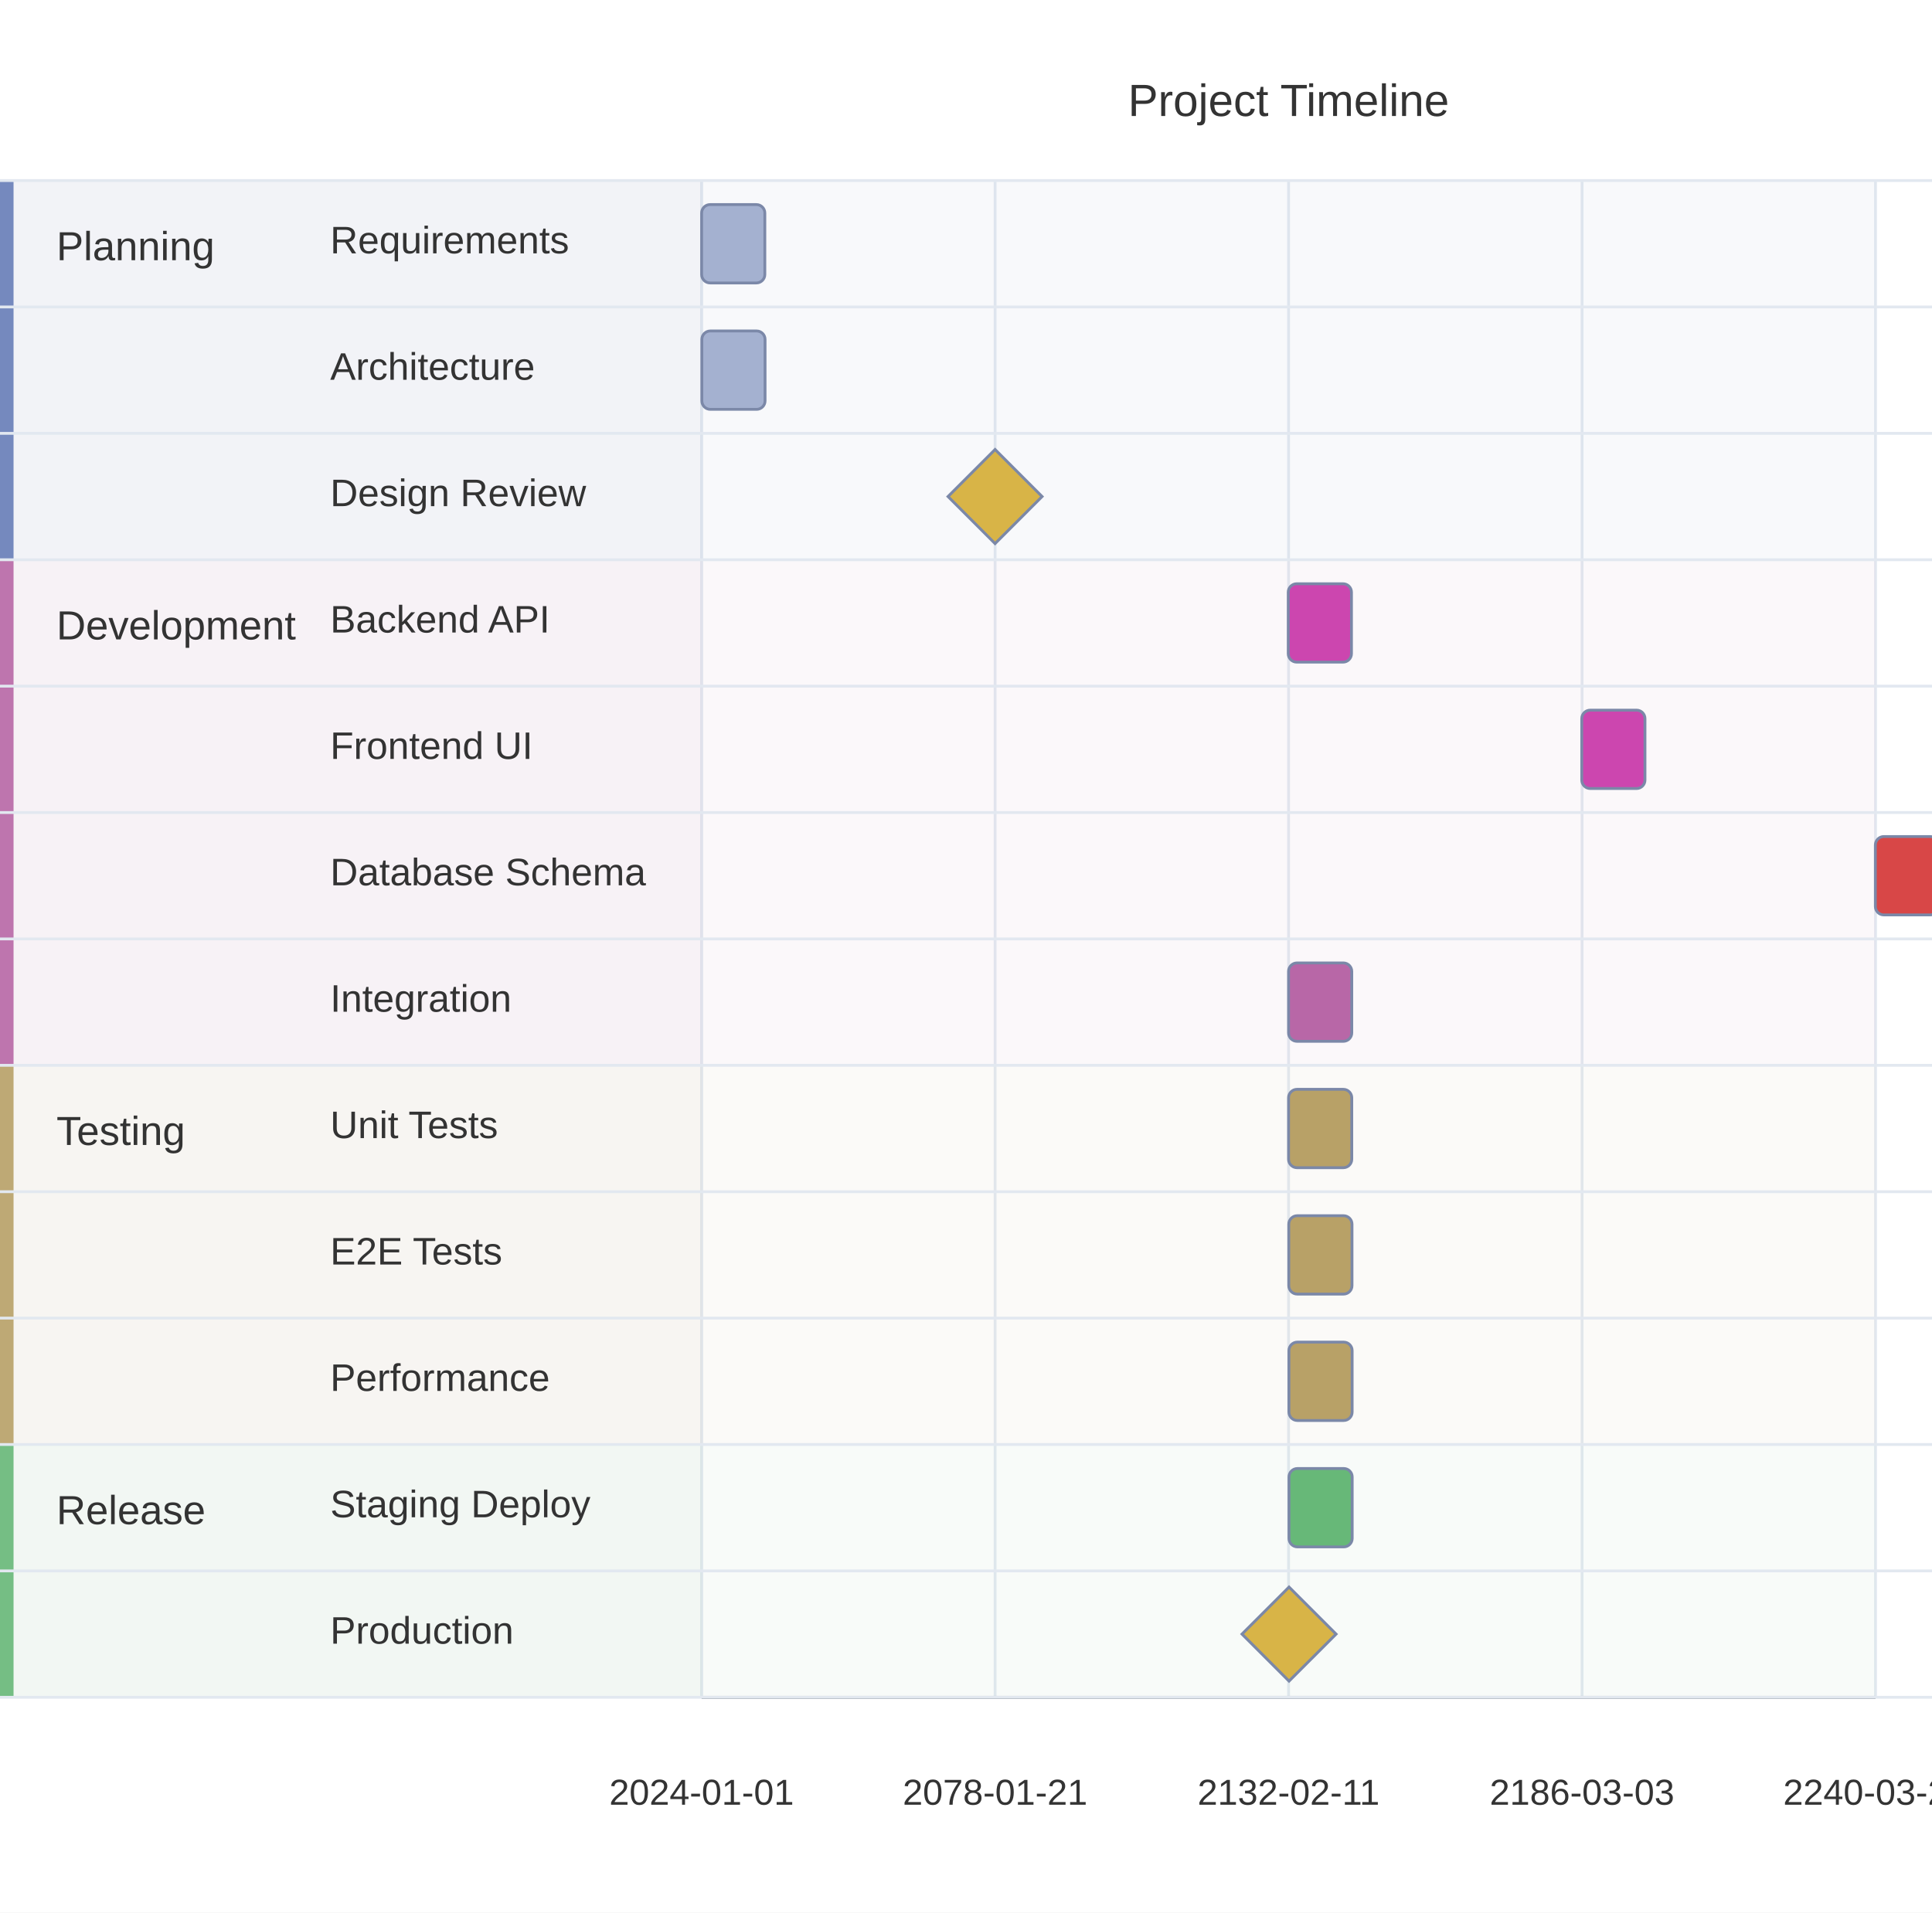
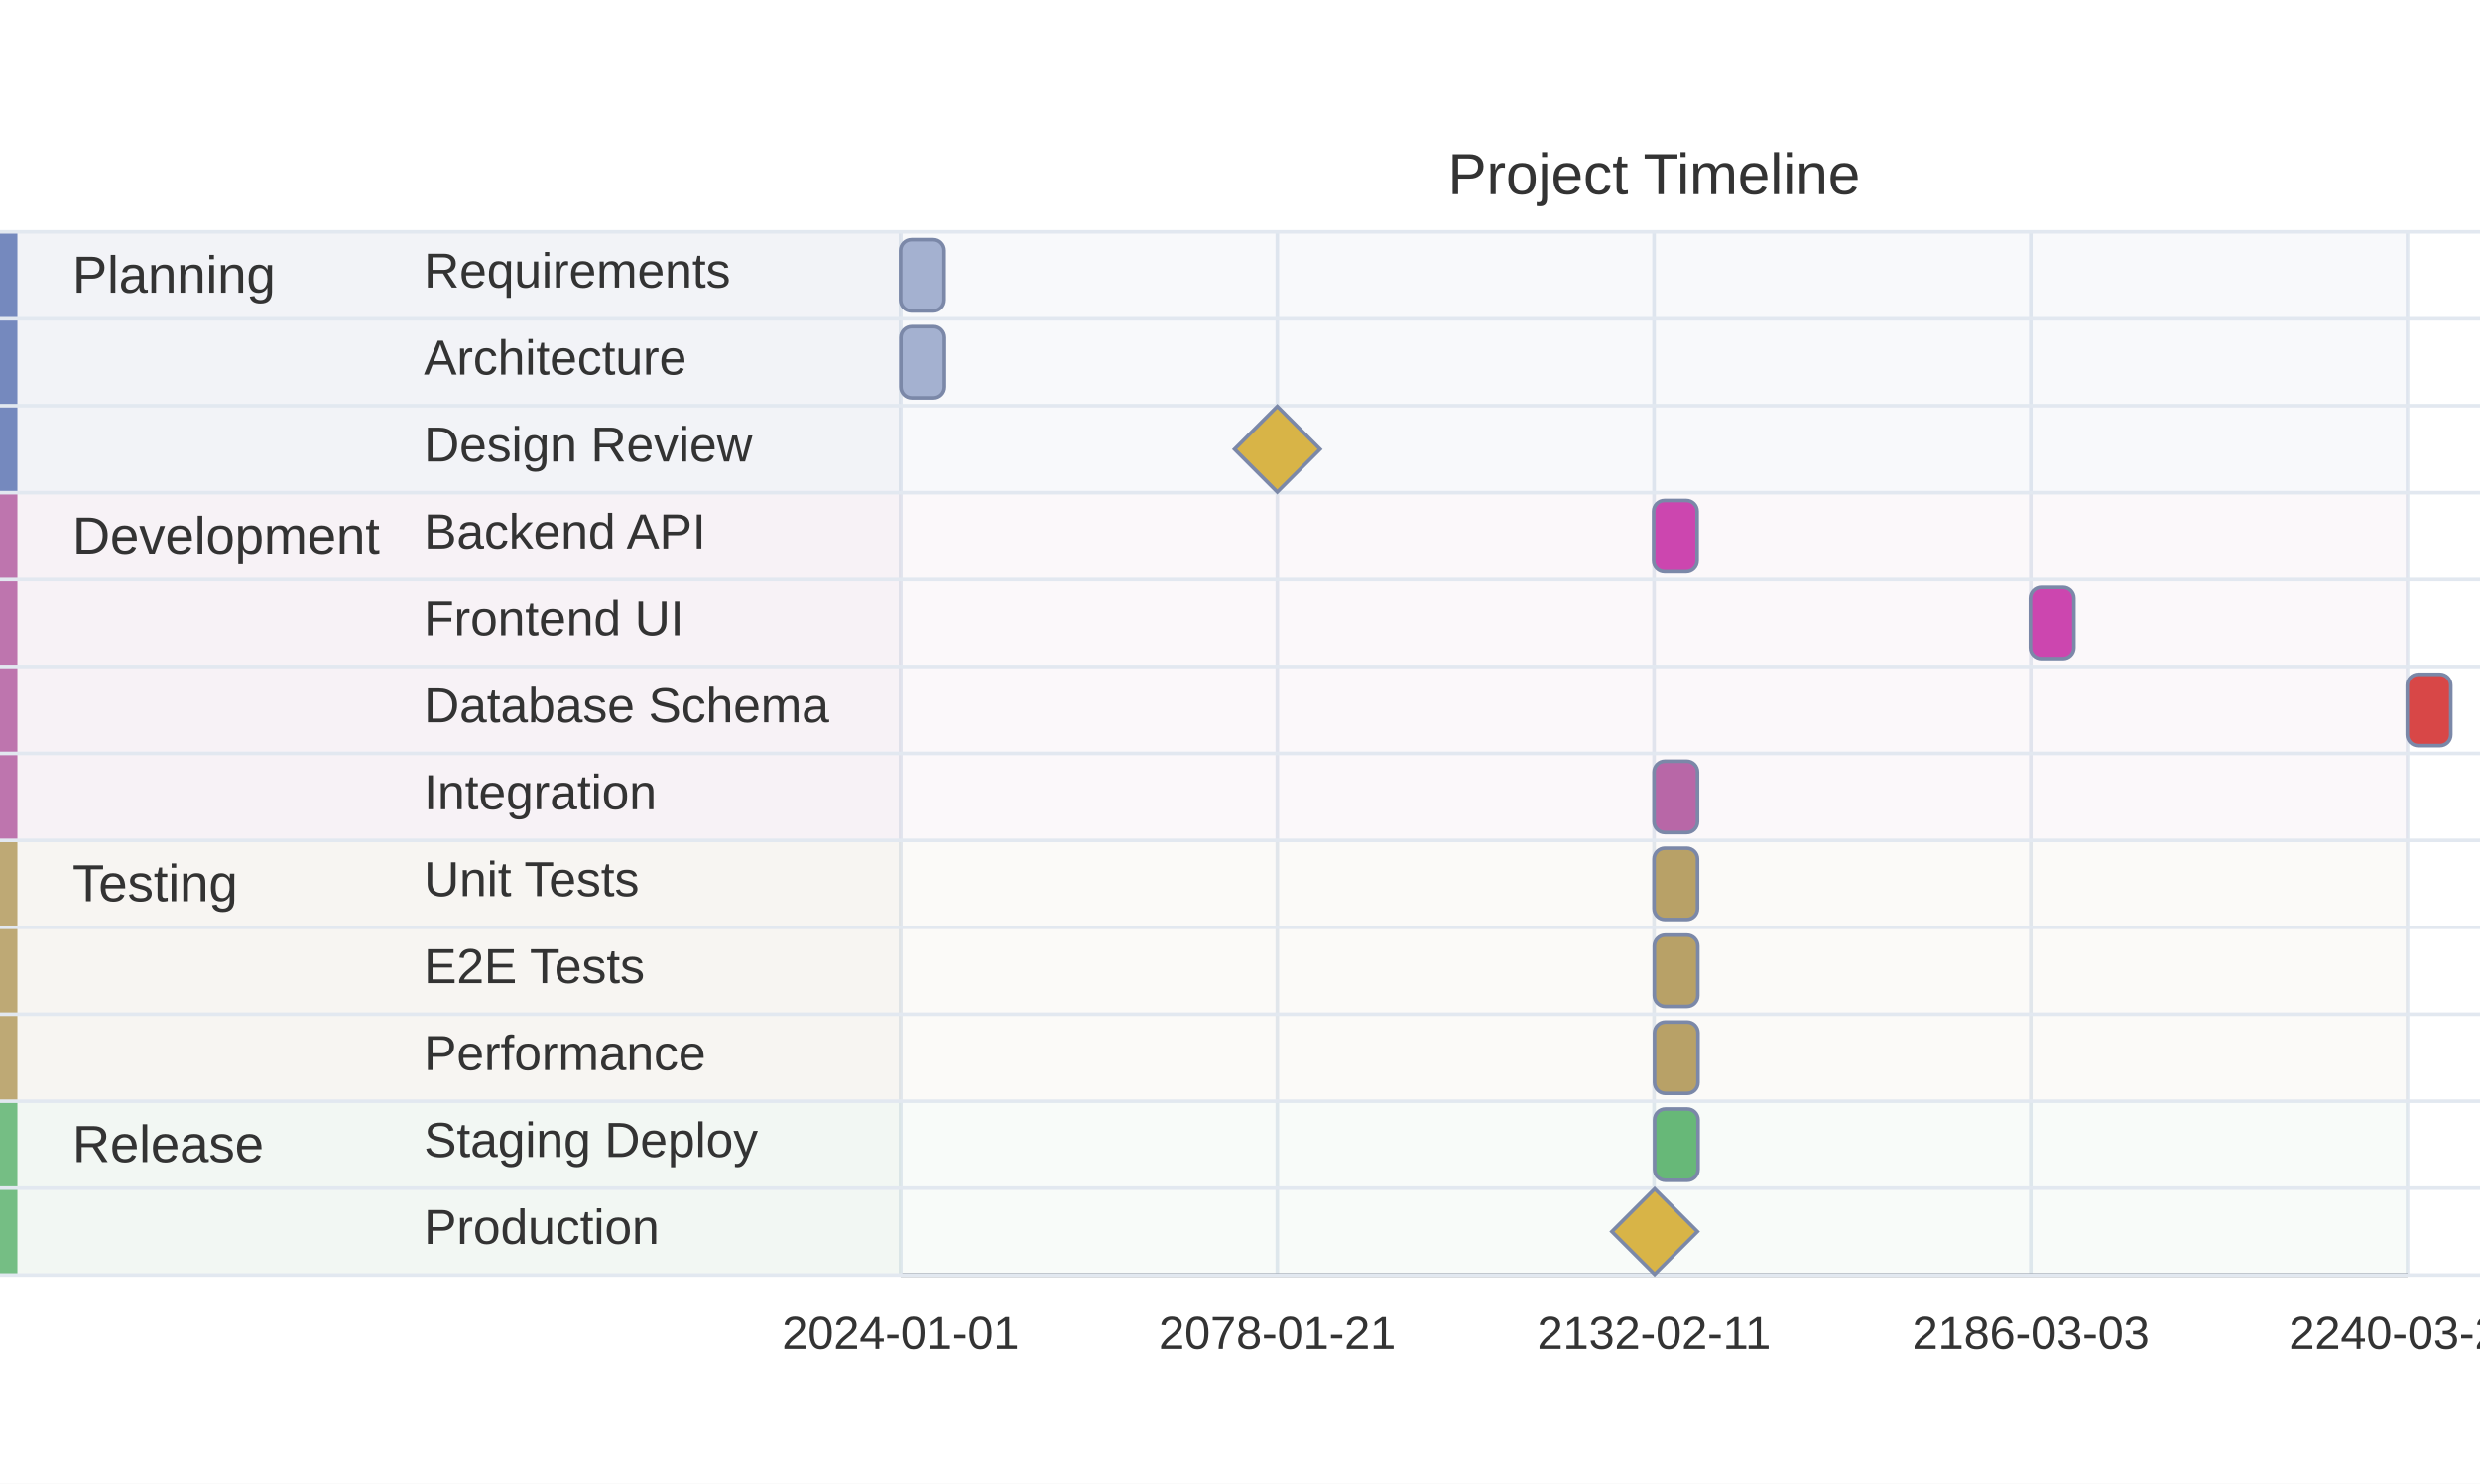
- <svg xmlns="http://www.w3.org/2000/svg" width="684.632" height="677.92" viewBox="0 0 684.632 677.92">
-   <rect x="0" y="0" width="684.632" height="677.92" fill="#FFFFFF" />
+ <svg xmlns="http://www.w3.org/2000/svg" width="684.632" height="409.6" viewBox="0 0 684.632 409.6">
+   <rect x="0" y="0" width="684.632" height="409.6" fill="#FFFFFF" />
  <defs>
    <marker id="arrow-0" viewBox="0 0 10 10" refX="5" refY="5" markerUnits="userSpaceOnUse" markerWidth="8" markerHeight="8" orient="auto">
      <path d="M 0 0 L 10 5 L 0 10 z" fill="#2F3B4D" stroke="#2F3B4D" stroke-width="1" stroke-dasharray="1,0" />
    </marker>
    <marker id="arrow-start-0" viewBox="0 0 10 10" refX="4.5" refY="5" markerUnits="userSpaceOnUse" markerWidth="8" markerHeight="8" orient="auto">
      <path d="M 0 5 L 10 10 L 10 0 z" fill="#2F3B4D" stroke="#2F3B4D" stroke-width="1" stroke-dasharray="1,0" />
    </marker>
  </defs>
-   <text x="456.63" y="41.12" text-anchor="middle" font-family="'trebuchet ms', verdana, arial, sans-serif" font-size="16" fill="#333333">
+   <text x="456.63" y="53.60" text-anchor="middle" font-family="'trebuchet ms', verdana, arial, sans-serif" font-size="16" fill="#333333">
    <tspan x="456.63" dy="0.00">Project Timeline</tspan>
  </text>
-   <line x1="248.63" y1="64.00" x2="248.63" y2="601.60" stroke="#E2E8F0" stroke-width="1" />
-   <text x="248.63" y="639.68" text-anchor="middle" font-family="'trebuchet ms', verdana, arial, sans-serif" font-size="12.8" fill="#333">2024-01-01</text>
-   <line x1="352.63" y1="64.00" x2="352.63" y2="601.60" stroke="#E2E8F0" stroke-width="1" />
-   <text x="352.63" y="639.68" text-anchor="middle" font-family="'trebuchet ms', verdana, arial, sans-serif" font-size="12.8" fill="#333">2078-01-21</text>
-   <line x1="456.63" y1="64.00" x2="456.63" y2="601.60" stroke="#E2E8F0" stroke-width="1" />
-   <text x="456.63" y="639.68" text-anchor="middle" font-family="'trebuchet ms', verdana, arial, sans-serif" font-size="12.8" fill="#333">2132-02-11</text>
-   <line x1="560.63" y1="64.00" x2="560.63" y2="601.60" stroke="#E2E8F0" stroke-width="1" />
-   <text x="560.63" y="639.68" text-anchor="middle" font-family="'trebuchet ms', verdana, arial, sans-serif" font-size="12.8" fill="#333">2186-03-03</text>
-   <line x1="664.63" y1="64.00" x2="664.63" y2="601.60" stroke="#E2E8F0" stroke-width="1" />
-   <text x="664.63" y="639.68" text-anchor="middle" font-family="'trebuchet ms', verdana, arial, sans-serif" font-size="12.8" fill="#333">2240-03-23</text>
-   <line x1="248.63" y1="601.60" x2="664.63" y2="601.60" stroke="#2F3B4D" stroke-width="1" />
-   <line x1="248.63" y1="64.00" x2="248.63" y2="601.60" stroke="#E2E8F0" stroke-width="1" />
-   <rect x="0.00" y="64.00" width="248.63" height="134.40" fill="hsl(222.667, 24.899%, 81.271%)" fill-opacity="0.22" stroke="none" />
-   <rect x="248.63" y="64.00" width="416.00" height="134.40" fill="hsl(222.667, 24.899%, 81.271%)" fill-opacity="0.12" stroke="none" />
-   <rect x="0.00" y="64.00" width="4.80" height="134.40" fill="hsl(222.667, 36.329%, 56.235%)" fill-opacity="0.9" stroke="none" />
-   <text x="20.00" y="92.24" text-anchor="start" font-family="'trebuchet ms', verdana, arial, sans-serif" font-size="14.4" fill="#333333">
+   <line x1="248.63" y1="64.00" x2="248.63" y2="352.00" stroke="#E2E8F0" stroke-width="1" />
+   <text x="248.63" y="372.40" text-anchor="middle" font-family="'trebuchet ms', verdana, arial, sans-serif" font-size="12.8" fill="#333">2024-01-01</text>
+   <line x1="352.63" y1="64.00" x2="352.63" y2="352.00" stroke="#E2E8F0" stroke-width="1" />
+   <text x="352.63" y="372.40" text-anchor="middle" font-family="'trebuchet ms', verdana, arial, sans-serif" font-size="12.8" fill="#333">2078-01-21</text>
+   <line x1="456.63" y1="64.00" x2="456.63" y2="352.00" stroke="#E2E8F0" stroke-width="1" />
+   <text x="456.63" y="372.40" text-anchor="middle" font-family="'trebuchet ms', verdana, arial, sans-serif" font-size="12.8" fill="#333">2132-02-11</text>
+   <line x1="560.63" y1="64.00" x2="560.63" y2="352.00" stroke="#E2E8F0" stroke-width="1" />
+   <text x="560.63" y="372.40" text-anchor="middle" font-family="'trebuchet ms', verdana, arial, sans-serif" font-size="12.8" fill="#333">2186-03-03</text>
+   <line x1="664.63" y1="64.00" x2="664.63" y2="352.00" stroke="#E2E8F0" stroke-width="1" />
+   <text x="664.63" y="372.40" text-anchor="middle" font-family="'trebuchet ms', verdana, arial, sans-serif" font-size="12.8" fill="#333">2240-03-23</text>
+   <line x1="248.63" y1="352.00" x2="664.63" y2="352.00" stroke="#2F3B4D" stroke-width="1" />
+   <line x1="248.63" y1="64.00" x2="248.63" y2="352.00" stroke="#E2E8F0" stroke-width="1" />
+   <rect x="0.00" y="64.00" width="248.63" height="72.00" fill="hsl(222.667, 24.899%, 81.271%)" fill-opacity="0.22" stroke="none" />
+   <rect x="248.63" y="64.00" width="416.00" height="72.00" fill="hsl(222.667, 24.899%, 81.271%)" fill-opacity="0.12" stroke="none" />
+   <rect x="0.00" y="64.00" width="4.80" height="72.00" fill="hsl(222.667, 36.329%, 56.235%)" fill-opacity="0.9" stroke="none" />
+   <text x="20.00" y="80.80" text-anchor="start" font-family="'trebuchet ms', verdana, arial, sans-serif" font-size="14.4" fill="#333333">
    <tspan x="20.00" dy="0.00">Planning</tspan>
  </text>
-   <rect x="0.00" y="198.40" width="248.63" height="179.20" fill="hsl(312.667, 24.899%, 81.271%)" fill-opacity="0.22" stroke="none" />
-   <rect x="248.63" y="198.40" width="416.00" height="179.20" fill="hsl(312.667, 24.899%, 81.271%)" fill-opacity="0.12" stroke="none" />
-   <rect x="0.00" y="198.40" width="4.80" height="179.20" fill="hsl(312.667, 36.329%, 56.235%)" fill-opacity="0.9" stroke="none" />
-   <text x="20.00" y="226.64" text-anchor="start" font-family="'trebuchet ms', verdana, arial, sans-serif" font-size="14.4" fill="#333333">
+   <rect x="0.00" y="136.00" width="248.63" height="96.00" fill="hsl(312.667, 24.899%, 81.271%)" fill-opacity="0.22" stroke="none" />
+   <rect x="248.63" y="136.00" width="416.00" height="96.00" fill="hsl(312.667, 24.899%, 81.271%)" fill-opacity="0.12" stroke="none" />
+   <rect x="0.00" y="136.00" width="4.80" height="96.00" fill="hsl(312.667, 36.329%, 56.235%)" fill-opacity="0.9" stroke="none" />
+   <text x="20.00" y="152.80" text-anchor="start" font-family="'trebuchet ms', verdana, arial, sans-serif" font-size="14.4" fill="#333333">
    <tspan x="20.00" dy="0.00">Development</tspan>
  </text>
-   <rect x="0.00" y="377.60" width="248.63" height="134.40" fill="hsl(42.667, 24.899%, 81.271%)" fill-opacity="0.22" stroke="none" />
-   <rect x="248.63" y="377.60" width="416.00" height="134.40" fill="hsl(42.667, 24.899%, 81.271%)" fill-opacity="0.12" stroke="none" />
-   <rect x="0.00" y="377.60" width="4.80" height="134.40" fill="hsl(42.667, 36.329%, 56.235%)" fill-opacity="0.9" stroke="none" />
-   <text x="20.00" y="405.84" text-anchor="start" font-family="'trebuchet ms', verdana, arial, sans-serif" font-size="14.4" fill="#333333">
+   <rect x="0.00" y="232.00" width="248.63" height="72.00" fill="hsl(42.667, 24.899%, 81.271%)" fill-opacity="0.22" stroke="none" />
+   <rect x="248.63" y="232.00" width="416.00" height="72.00" fill="hsl(42.667, 24.899%, 81.271%)" fill-opacity="0.12" stroke="none" />
+   <rect x="0.00" y="232.00" width="4.80" height="72.00" fill="hsl(42.667, 36.329%, 56.235%)" fill-opacity="0.9" stroke="none" />
+   <text x="20.00" y="248.80" text-anchor="start" font-family="'trebuchet ms', verdana, arial, sans-serif" font-size="14.4" fill="#333333">
    <tspan x="20.00" dy="0.00">Testing</tspan>
  </text>
-   <rect x="0.00" y="512.00" width="248.63" height="89.60" fill="hsl(132.667, 24.899%, 81.271%)" fill-opacity="0.22" stroke="none" />
-   <rect x="248.63" y="512.00" width="416.00" height="89.60" fill="hsl(132.667, 24.899%, 81.271%)" fill-opacity="0.12" stroke="none" />
-   <rect x="0.00" y="512.00" width="4.80" height="89.60" fill="hsl(132.667, 36.329%, 56.235%)" fill-opacity="0.9" stroke="none" />
-   <text x="20.00" y="540.24" text-anchor="start" font-family="'trebuchet ms', verdana, arial, sans-serif" font-size="14.4" fill="#333333">
+   <rect x="0.00" y="304.00" width="248.63" height="48.00" fill="hsl(132.667, 24.899%, 81.271%)" fill-opacity="0.22" stroke="none" />
+   <rect x="248.63" y="304.00" width="416.00" height="48.00" fill="hsl(132.667, 24.899%, 81.271%)" fill-opacity="0.12" stroke="none" />
+   <rect x="0.00" y="304.00" width="4.80" height="48.00" fill="hsl(132.667, 36.329%, 56.235%)" fill-opacity="0.9" stroke="none" />
+   <text x="20.00" y="320.80" text-anchor="start" font-family="'trebuchet ms', verdana, arial, sans-serif" font-size="14.4" fill="#333333">
    <tspan x="20.00" dy="0.00">Release</tspan>
  </text>
  <line x1="0.00" y1="64.00" x2="684.63" y2="64.00" stroke="#E2E8F0" stroke-width="1" />
-   <line x1="0.00" y1="108.80" x2="684.63" y2="108.80" stroke="#E2E8F0" stroke-width="1" />
-   <line x1="0.00" y1="153.60" x2="684.63" y2="153.60" stroke="#E2E8F0" stroke-width="1" />
-   <line x1="0.00" y1="198.40" x2="684.63" y2="198.40" stroke="#E2E8F0" stroke-width="1" />
-   <line x1="0.00" y1="243.20" x2="684.63" y2="243.20" stroke="#E2E8F0" stroke-width="1" />
-   <line x1="0.00" y1="288.00" x2="684.63" y2="288.00" stroke="#E2E8F0" stroke-width="1" />
-   <line x1="0.00" y1="332.80" x2="684.63" y2="332.80" stroke="#E2E8F0" stroke-width="1" />
-   <line x1="0.00" y1="377.60" x2="684.63" y2="377.60" stroke="#E2E8F0" stroke-width="1" />
-   <line x1="0.00" y1="422.40" x2="684.63" y2="422.40" stroke="#E2E8F0" stroke-width="1" />
-   <line x1="0.00" y1="467.20" x2="684.63" y2="467.20" stroke="#E2E8F0" stroke-width="1" />
-   <line x1="0.00" y1="512.00" x2="684.63" y2="512.00" stroke="#E2E8F0" stroke-width="1" />
-   <line x1="0.00" y1="556.80" x2="684.63" y2="556.80" stroke="#E2E8F0" stroke-width="1" />
-   <line x1="0.00" y1="601.60" x2="684.63" y2="601.60" stroke="#E2E8F0" stroke-width="1" />
-   <rect x="248.63" y="72.51" width="22.40" height="27.78" rx="3" fill="hsl(222.667, 31.899%, 72.871%)" stroke="#7B88A8" stroke-width="1" />
-   <text x="117.01" y="89.80" text-anchor="start" font-family="'trebuchet ms', verdana, arial, sans-serif" font-size="13.6" fill="#333333">
+   <line x1="0.00" y1="88.00" x2="684.63" y2="88.00" stroke="#E2E8F0" stroke-width="1" />
+   <line x1="0.00" y1="112.00" x2="684.63" y2="112.00" stroke="#E2E8F0" stroke-width="1" />
+   <line x1="0.00" y1="136.00" x2="684.63" y2="136.00" stroke="#E2E8F0" stroke-width="1" />
+   <line x1="0.00" y1="160.00" x2="684.63" y2="160.00" stroke="#E2E8F0" stroke-width="1" />
+   <line x1="0.00" y1="184.00" x2="684.63" y2="184.00" stroke="#E2E8F0" stroke-width="1" />
+   <line x1="0.00" y1="208.00" x2="684.63" y2="208.00" stroke="#E2E8F0" stroke-width="1" />
+   <line x1="0.00" y1="232.00" x2="684.63" y2="232.00" stroke="#E2E8F0" stroke-width="1" />
+   <line x1="0.00" y1="256.00" x2="684.63" y2="256.00" stroke="#E2E8F0" stroke-width="1" />
+   <line x1="0.00" y1="280.00" x2="684.63" y2="280.00" stroke="#E2E8F0" stroke-width="1" />
+   <line x1="0.00" y1="304.00" x2="684.63" y2="304.00" stroke="#E2E8F0" stroke-width="1" />
+   <line x1="0.00" y1="328.00" x2="684.63" y2="328.00" stroke="#E2E8F0" stroke-width="1" />
+   <line x1="0.00" y1="352.00" x2="684.63" y2="352.00" stroke="#E2E8F0" stroke-width="1" />
+   <rect x="248.63" y="66.16" width="12.00" height="19.68" rx="3" fill="hsl(222.667, 31.899%, 72.871%)" stroke="#7B88A8" stroke-width="1" />
+   <text x="117.01" y="79.40" text-anchor="start" font-family="'trebuchet ms', verdana, arial, sans-serif" font-size="13.6" fill="#333333">
    <tspan x="117.01" dy="0.00">Requirements</tspan>
  </text>
-   <rect x="248.71" y="117.31" width="22.40" height="27.78" rx="3" fill="hsl(222.667, 31.899%, 72.871%)" stroke="#7B88A8" stroke-width="1" />
-   <text x="117.01" y="134.60" text-anchor="start" font-family="'trebuchet ms', verdana, arial, sans-serif" font-size="13.6" fill="#333333">
+   <rect x="248.71" y="90.16" width="12.00" height="19.68" rx="3" fill="hsl(222.667, 31.899%, 72.871%)" stroke="#7B88A8" stroke-width="1" />
+   <text x="117.01" y="103.40" text-anchor="start" font-family="'trebuchet ms', verdana, arial, sans-serif" font-size="13.6" fill="#333333">
    <tspan x="117.01" dy="0.00">Architecture</tspan>
  </text>
-   <polygon points="352.62,159.33 369.28,176.00 352.62,192.67 335.95,176.00" fill="hsl(45, 65%, 56.235%)" stroke="#7B88A8" stroke-width="1" />
-   <text x="117.01" y="179.40" text-anchor="start" font-family="'trebuchet ms', verdana, arial, sans-serif" font-size="13.6" fill="#333333">
+   <polygon points="352.62,112.19 364.42,124.00 352.62,135.81 340.81,124.00" fill="hsl(45, 65%, 56.235%)" stroke="#7B88A8" stroke-width="1" />
+   <text x="117.01" y="127.40" text-anchor="start" font-family="'trebuchet ms', verdana, arial, sans-serif" font-size="13.6" fill="#333333">
    <tspan x="117.01" dy="0.00">Design Review</tspan>
  </text>
-   <rect x="456.51" y="206.91" width="22.40" height="27.78" rx="3" fill="hsl(312.667, 56.532%, 53.694%)" stroke="#7B88A8" stroke-width="1" />
-   <text x="117.01" y="224.20" text-anchor="start" font-family="'trebuchet ms', verdana, arial, sans-serif" font-size="13.6" fill="#333333">
+   <rect x="456.51" y="138.16" width="12.00" height="19.68" rx="3" fill="hsl(312.667, 56.532%, 53.694%)" stroke="#7B88A8" stroke-width="1" />
+   <text x="117.01" y="151.40" text-anchor="start" font-family="'trebuchet ms', verdana, arial, sans-serif" font-size="13.6" fill="#333333">
    <tspan x="117.01" dy="0.00">Backend API</tspan>
  </text>
-   <rect x="560.52" y="251.71" width="22.40" height="27.78" rx="3" fill="hsl(312.667, 56.532%, 53.694%)" stroke="#7B88A8" stroke-width="1" />
-   <text x="117.01" y="269.00" text-anchor="start" font-family="'trebuchet ms', verdana, arial, sans-serif" font-size="13.6" fill="#333333">
+   <rect x="560.52" y="162.16" width="12.00" height="19.68" rx="3" fill="hsl(312.667, 56.532%, 53.694%)" stroke="#7B88A8" stroke-width="1" />
+   <text x="117.01" y="175.40" text-anchor="start" font-family="'trebuchet ms', verdana, arial, sans-serif" font-size="13.6" fill="#333333">
    <tspan x="117.01" dy="0.00">Frontend UI</tspan>
  </text>
-   <rect x="664.56" y="296.51" width="22.40" height="27.78" rx="3" fill="hsl(0, 65%, 56.235%)" stroke="#7B88A8" stroke-width="1" />
-   <text x="117.01" y="313.80" text-anchor="start" font-family="'trebuchet ms', verdana, arial, sans-serif" font-size="13.6" fill="#333333">
+   <rect x="664.56" y="186.16" width="12.00" height="19.68" rx="3" fill="hsl(0, 65%, 56.235%)" stroke="#7B88A8" stroke-width="1" />
+   <text x="117.01" y="199.40" text-anchor="start" font-family="'trebuchet ms', verdana, arial, sans-serif" font-size="13.6" fill="#333333">
    <tspan x="117.01" dy="0.00">Database Schema</tspan>
  </text>
-   <rect x="456.62" y="341.31" width="22.40" height="27.78" rx="3" fill="hsl(312.667, 36.329%, 56.235%)" stroke="#7B88A8" stroke-width="1" />
-   <text x="117.01" y="358.60" text-anchor="start" font-family="'trebuchet ms', verdana, arial, sans-serif" font-size="13.6" fill="#333333">
+   <rect x="456.62" y="210.16" width="12.00" height="19.68" rx="3" fill="hsl(312.667, 36.329%, 56.235%)" stroke="#7B88A8" stroke-width="1" />
+   <text x="117.01" y="223.40" text-anchor="start" font-family="'trebuchet ms', verdana, arial, sans-serif" font-size="13.6" fill="#333333">
    <tspan x="117.01" dy="0.00">Integration</tspan>
  </text>
-   <rect x="456.62" y="386.11" width="22.40" height="27.78" rx="3" fill="hsl(42.667, 36.329%, 56.235%)" stroke="#7B88A8" stroke-width="1" />
-   <text x="117.01" y="403.40" text-anchor="start" font-family="'trebuchet ms', verdana, arial, sans-serif" font-size="13.6" fill="#333333">
+   <rect x="456.62" y="234.16" width="12.00" height="19.68" rx="3" fill="hsl(42.667, 36.329%, 56.235%)" stroke="#7B88A8" stroke-width="1" />
+   <text x="117.01" y="247.40" text-anchor="start" font-family="'trebuchet ms', verdana, arial, sans-serif" font-size="13.6" fill="#333333">
    <tspan x="117.01" dy="0.00">Unit Tests</tspan>
  </text>
-   <rect x="456.70" y="430.91" width="22.40" height="27.78" rx="3" fill="hsl(42.667, 36.329%, 56.235%)" stroke="#7B88A8" stroke-width="1" />
-   <text x="117.01" y="448.20" text-anchor="start" font-family="'trebuchet ms', verdana, arial, sans-serif" font-size="13.6" fill="#333333">
+   <rect x="456.70" y="258.16" width="12.00" height="19.68" rx="3" fill="hsl(42.667, 36.329%, 56.235%)" stroke="#7B88A8" stroke-width="1" />
+   <text x="117.01" y="271.40" text-anchor="start" font-family="'trebuchet ms', verdana, arial, sans-serif" font-size="13.6" fill="#333333">
    <tspan x="117.01" dy="0.00">E2E Tests</tspan>
  </text>
-   <rect x="456.75" y="475.71" width="22.40" height="27.78" rx="3" fill="hsl(42.667, 36.329%, 56.235%)" stroke="#7B88A8" stroke-width="1" />
-   <text x="117.01" y="493.00" text-anchor="start" font-family="'trebuchet ms', verdana, arial, sans-serif" font-size="13.6" fill="#333333">
+   <rect x="456.75" y="282.16" width="12.00" height="19.68" rx="3" fill="hsl(42.667, 36.329%, 56.235%)" stroke="#7B88A8" stroke-width="1" />
+   <text x="117.01" y="295.40" text-anchor="start" font-family="'trebuchet ms', verdana, arial, sans-serif" font-size="13.6" fill="#333333">
    <tspan x="117.01" dy="0.00">Performance</tspan>
  </text>
-   <rect x="456.77" y="520.51" width="22.40" height="27.78" rx="3" fill="hsl(132.667, 36.329%, 56.235%)" stroke="#7B88A8" stroke-width="1" />
-   <text x="117.01" y="537.80" text-anchor="start" font-family="'trebuchet ms', verdana, arial, sans-serif" font-size="13.6" fill="#333333">
+   <rect x="456.77" y="306.16" width="12.00" height="19.68" rx="3" fill="hsl(132.667, 36.329%, 56.235%)" stroke="#7B88A8" stroke-width="1" />
+   <text x="117.01" y="319.40" text-anchor="start" font-family="'trebuchet ms', verdana, arial, sans-serif" font-size="13.6" fill="#333333">
    <tspan x="117.01" dy="0.00">Staging Deploy</tspan>
  </text>
-   <polygon points="456.79,562.53 473.46,579.20 456.79,595.87 440.12,579.20" fill="hsl(45, 65%, 56.235%)" stroke="#7B88A8" stroke-width="1" />
-   <text x="117.01" y="582.60" text-anchor="start" font-family="'trebuchet ms', verdana, arial, sans-serif" font-size="13.6" fill="#333333">
+   <polygon points="456.79,328.19 468.60,340.00 456.79,351.81 444.98,340.00" fill="hsl(45, 65%, 56.235%)" stroke="#7B88A8" stroke-width="1" />
+   <text x="117.01" y="343.40" text-anchor="start" font-family="'trebuchet ms', verdana, arial, sans-serif" font-size="13.6" fill="#333333">
    <tspan x="117.01" dy="0.00">Production</tspan>
  </text>
</svg>
